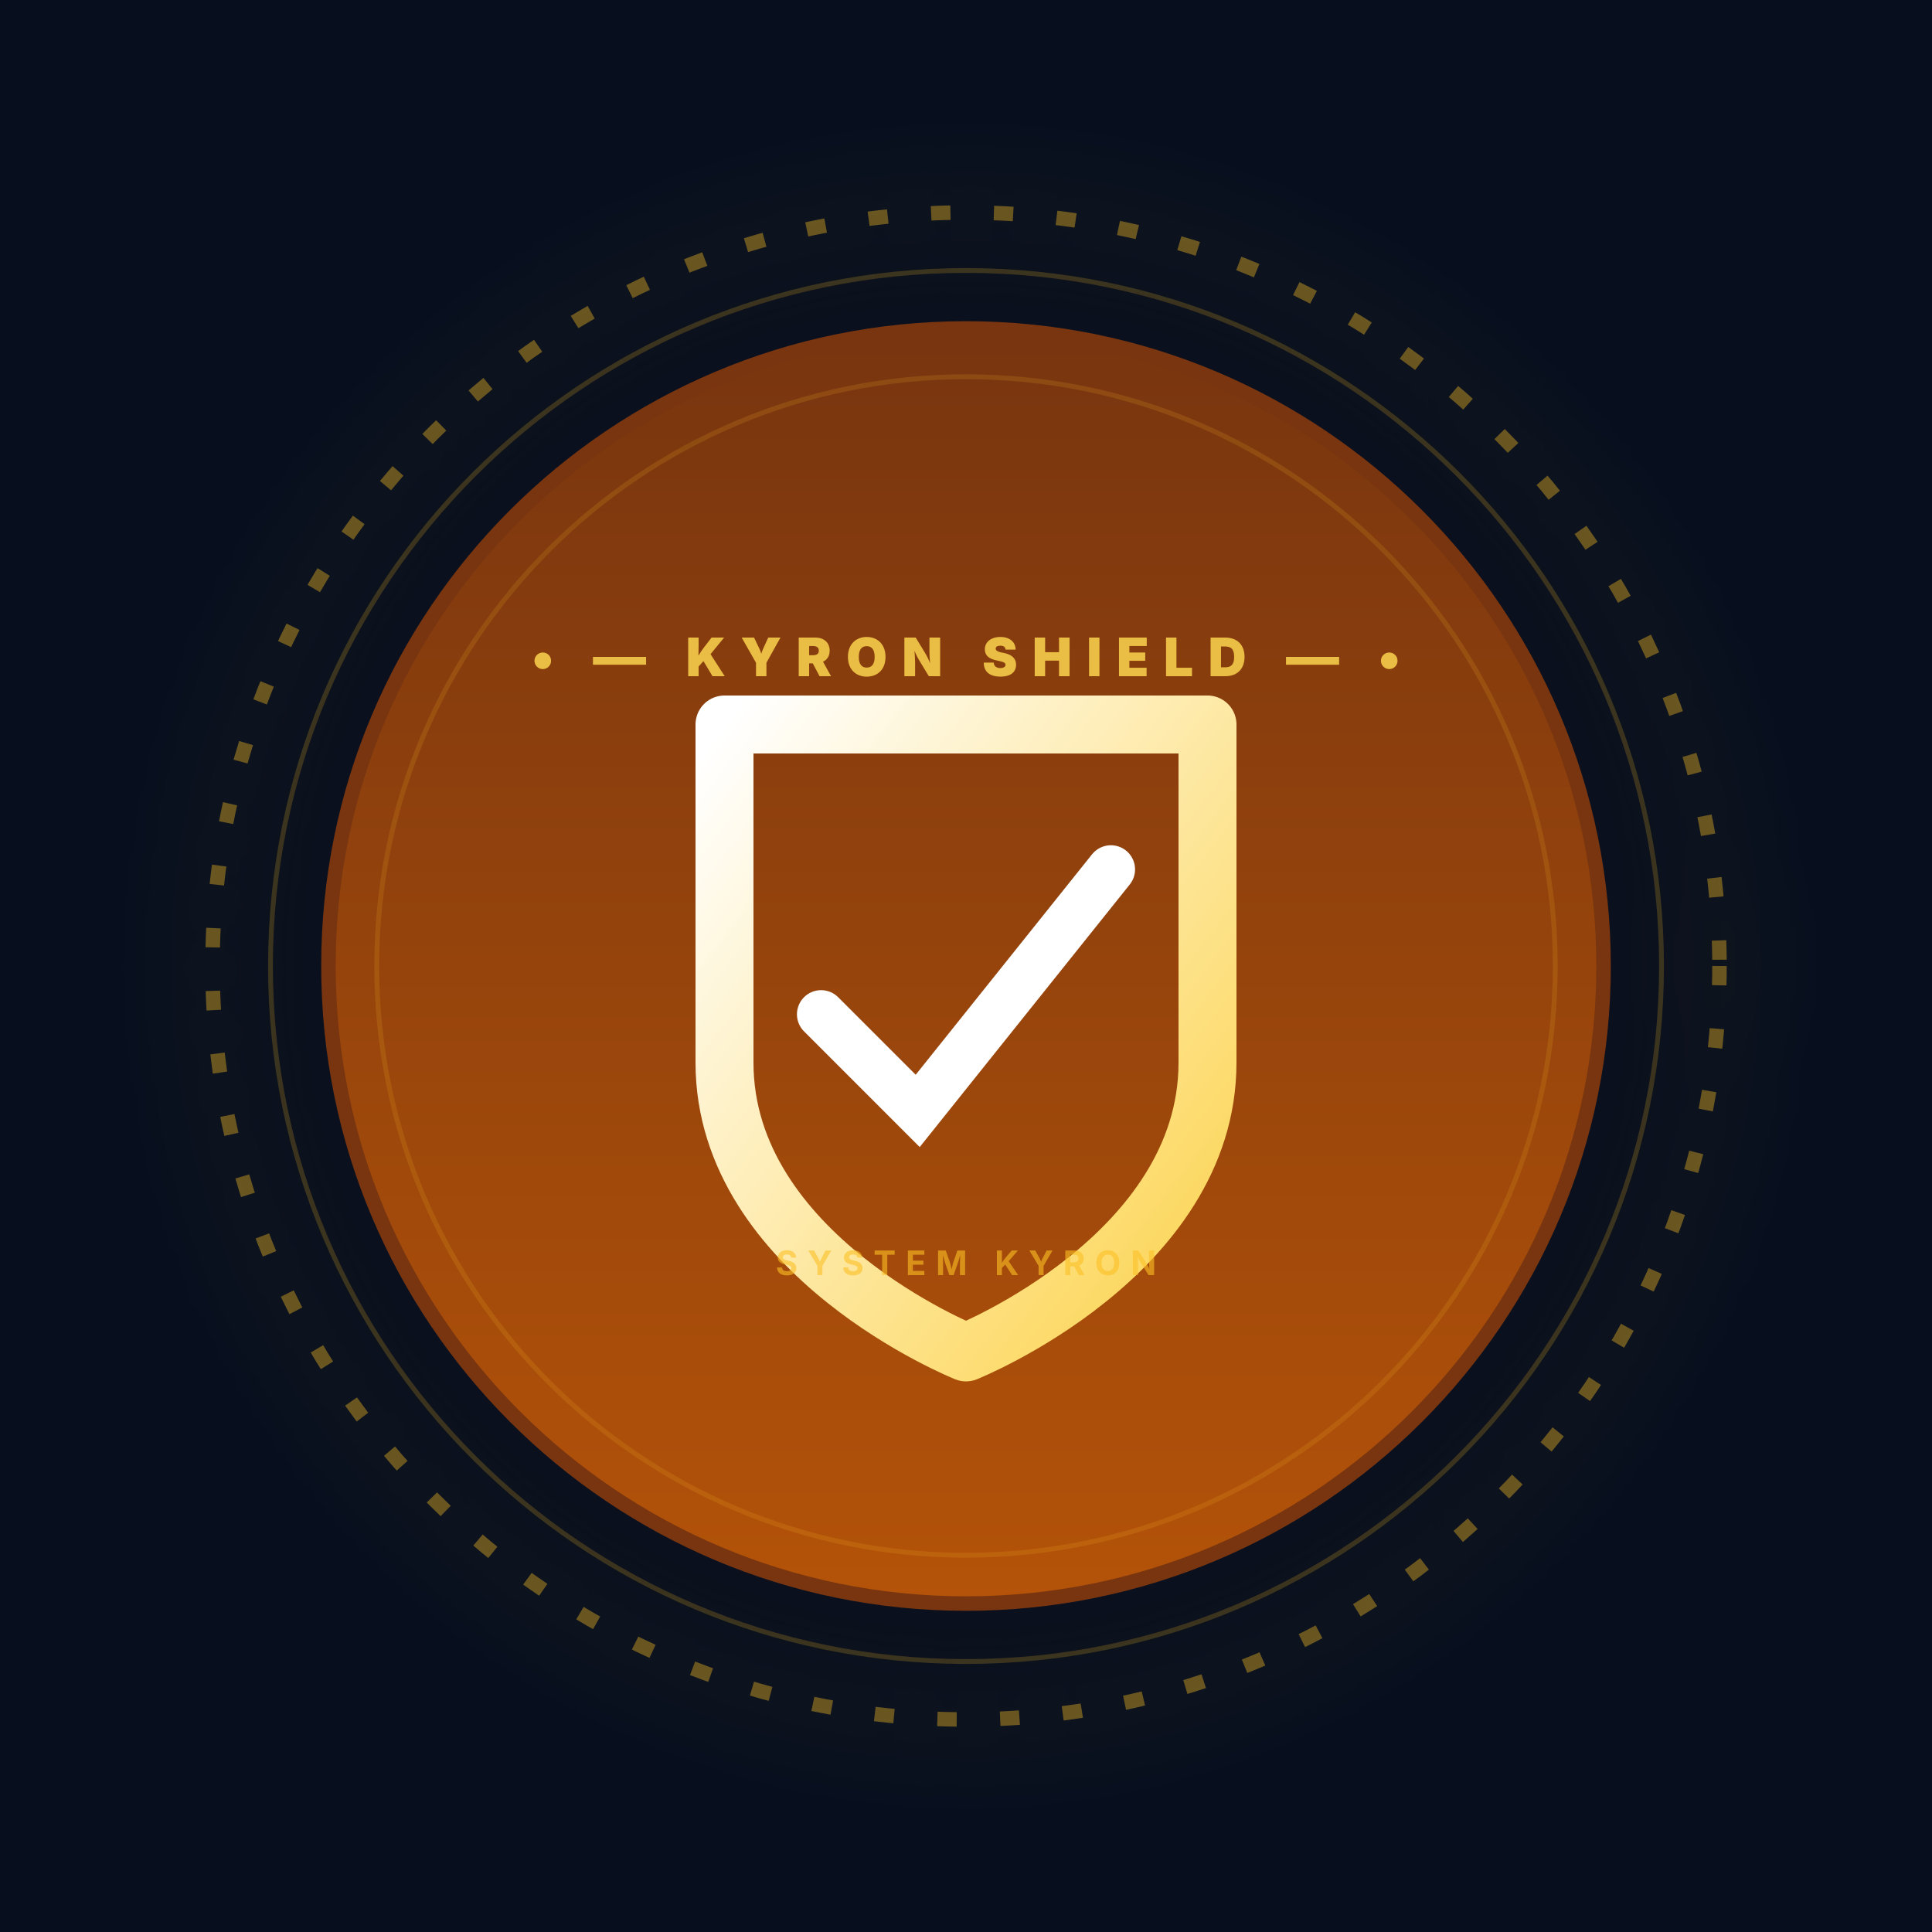
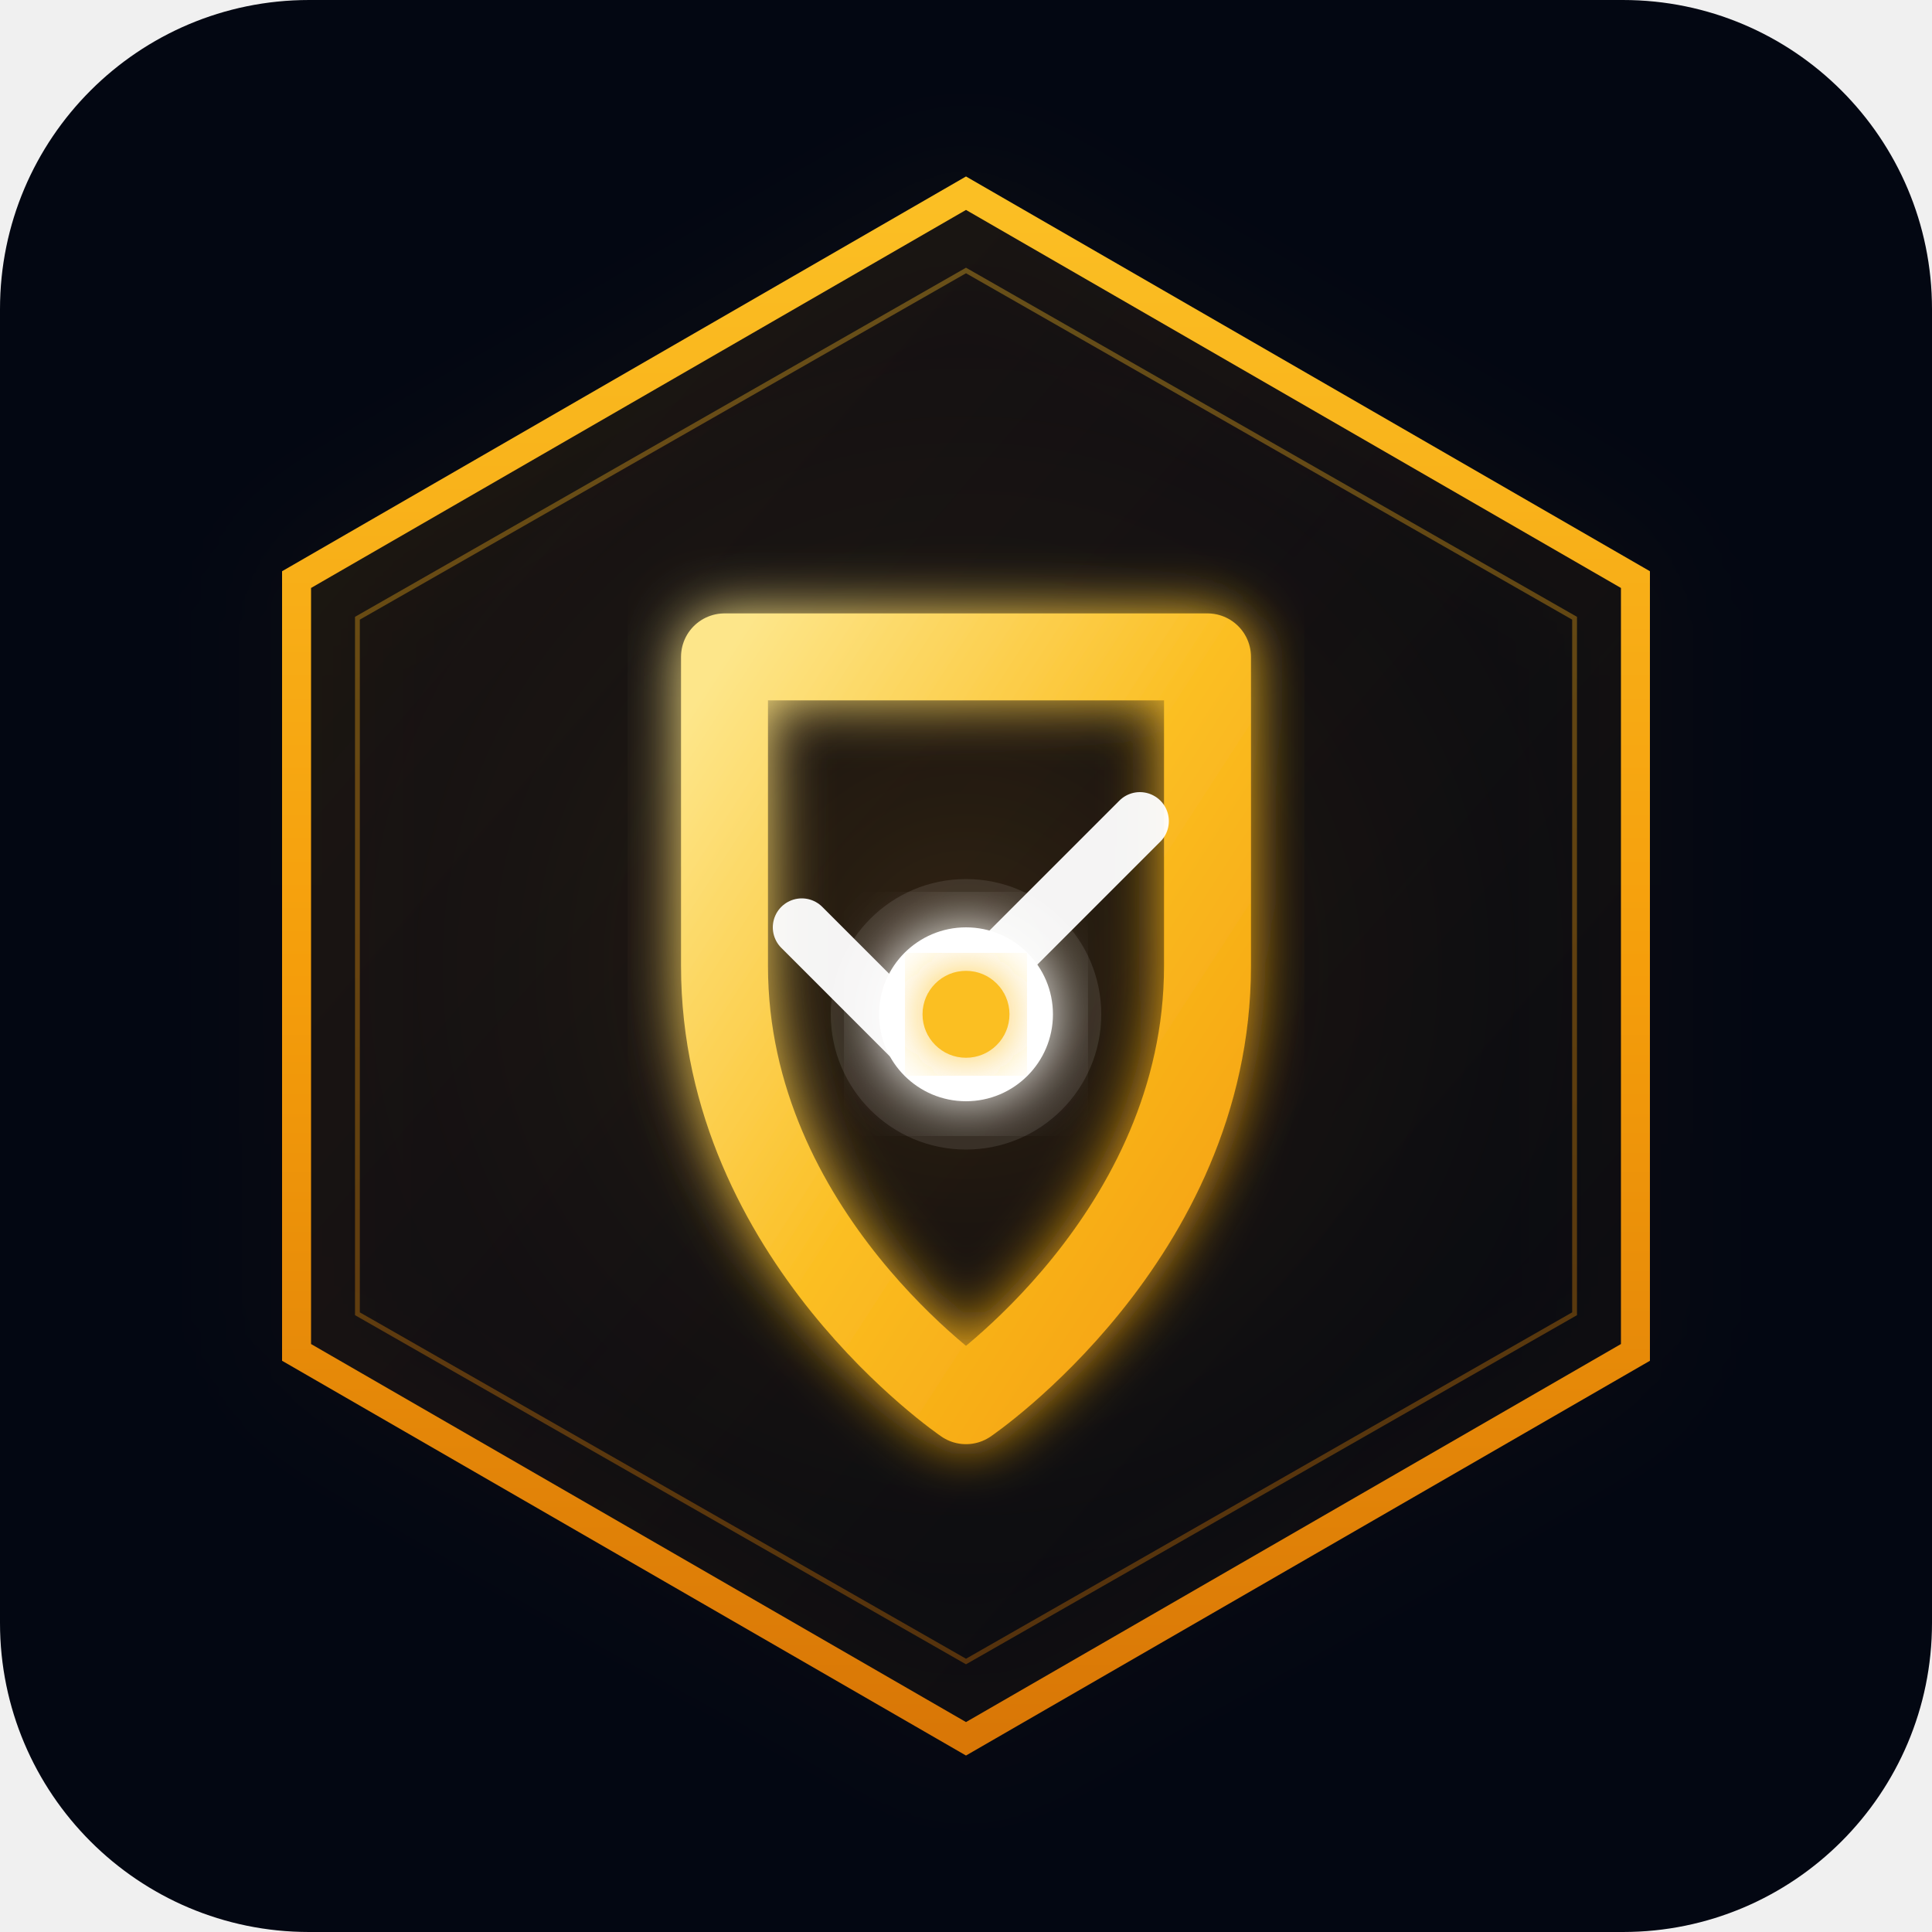
<svg xmlns="http://www.w3.org/2000/svg" viewBox="0 0 200 200">
  <defs>
-     <filter id="glow" x="-20%" y="-20%" width="140%" height="140%">
-       <feGaussianBlur stdDeviation="5" result="blur" />
+     <filter id="glow" x="-40%" y="-40%" width="180%" height="180%">
+       <feGaussianBlur stdDeviation="6" result="blur" />
      <feMerge>
        <feMergeNode in="blur" />
        <feMergeNode in="SourceGraphic" />
      </feMerge>
    </filter>
-     <radialGradient id="bgGlow" cx="50%" cy="50%" r="50%">
-       <stop offset="0%" stop-color="#b45309" stop-opacity="0.25" />
-       <stop offset="100%" stop-color="#070f1e" stop-opacity="0" />
-     </radialGradient>
-     <linearGradient id="diskGrad" x1="0%" y1="0%" x2="0%" y2="100%">
-       <stop offset="0%" stop-color="#78350f" />
-       <stop offset="100%" stop-color="#b45309" />
+     <filter id="softGlow" x="-20%" y="-20%" width="140%" height="140%">
+       <feGaussianBlur stdDeviation="3" result="blur" />
+       <feMerge>
+         <feMergeNode in="blur" />
+         <feMergeNode in="SourceGraphic" />
+       </feMerge>
+     </filter>
+     <linearGradient id="hexGrad" x1="0%" y1="0%" x2="0%" y2="100%">
+       <stop offset="0%" stop-color="#fbbf24" />
+       <stop offset="50%" stop-color="#f59e0b" />
+       <stop offset="100%" stop-color="#d97706" />
+     </linearGradient>
+     <linearGradient id="hexFill" x1="0%" y1="0%" x2="100%" y2="100%">
+       <stop offset="0%" stop-color="#f59e0b" stop-opacity="0.1" />
+       <stop offset="100%" stop-color="#d97706" stop-opacity="0.02" />
    </linearGradient>
    <linearGradient id="iconGrad" x1="0%" y1="0%" x2="100%" y2="100%">
-       <stop offset="0%" stop-color="#ffffff" />
-       <stop offset="100%" stop-color="#fcd34d" />
+       <stop offset="0%" stop-color="#fde68a" />
+       <stop offset="50%" stop-color="#fbbf24" />
+       <stop offset="100%" stop-color="#f59e0b" />
    </linearGradient>
+     <radialGradient id="centerGlow" cx="50%" cy="50%" r="50%">
+       <stop offset="0%" stop-color="#f59e0b" stop-opacity="0.15" />
+       <stop offset="100%" stop-color="#030712" stop-opacity="0" />
+     </radialGradient>
  </defs>
-   <rect width="100%" height="100%" fill="#070f1e" />
-   <circle cx="100" cy="100" r="90" fill="url(#bgGlow)" />
-   <circle cx="100" cy="100" r="78" fill="none" stroke="#fbbf24" stroke-width="1.5" stroke-dasharray="2, 4.5" opacity="0.4" filter="url(#glow)" />
-   <circle cx="100" cy="100" r="72" fill="none" stroke="#fbbf24" stroke-width="0.5" opacity="0.2" />
-   <circle cx="100" cy="100" r="66" fill="url(#diskGrad)" stroke="#78350f" stroke-width="1.5" />
-   <circle cx="100" cy="100" r="61" fill="none" stroke="#fbbf24" stroke-width="0.5" opacity="0.15" />
-   <text x="100" y="70" text-anchor="middle" font-family="'Inter', 'Segoe UI', Arial" font-size="5.5" font-weight="900" letter-spacing="1.5" fill="#fcd34d" opacity="0.85">• — KYRON SHIELD — •</text>
-   <g transform="translate(0, 5)">
-     <path d="M 75,70 H 125 V 105 C 125,125 100,135 100,135 C 100,135 75,125 75,105 Z" fill="none" stroke="url(#iconGrad)" stroke-width="6" stroke-linejoin="round" />
-     <path d="M 85,100 L 95,110 L 115,85" fill="none" stroke="#FFFFFF" stroke-width="5" stroke-linecap="round" />
-   </g>
-   <text x="100" y="132" text-anchor="middle" font-family="'Inter', 'Segoe UI', Arial" font-size="3.5" font-weight="bold" letter-spacing="1" fill="#fbbf24" opacity="0.6">SYSTEM KYRON</text>
+   <rect width="100%" height="100%" fill="#030712" rx="32" />
+   <circle cx="100" cy="100" r="70" fill="url(#centerGlow)" />
+   <polygon points="100,20 169.3,60 169.3,140 100,180 30.7,140 30.7,60" fill="none" stroke="url(#hexGrad)" stroke-width="0.8" opacity="0.3" filter="url(#glow)" />
+   <polygon points="100,20 169.3,60 169.3,140 100,180 30.7,140 30.7,60" fill="url(#hexFill)" stroke="url(#hexGrad)" stroke-width="3" />
+   <polygon points="100,28 163,64 163,136 100,172 37,136 37,64" fill="none" stroke="url(#hexGrad)" stroke-width="0.5" opacity="0.35" />
+   <path d="M 75,68 H 125 V 100 C 125,128 100,145 100,145 C 100,145 75,128 75,100 Z" fill="none" stroke="url(#iconGrad)" stroke-width="9" stroke-linecap="round" stroke-linejoin="round" filter="url(#softGlow)" />
+   <path d="M 118,85 L 95,108 L 83,96" fill="none" stroke="#FFFFFF" stroke-width="6" stroke-linecap="round" stroke-linejoin="round" opacity="0.95" />
+   <circle cx="100" cy="105" r="14" fill="#FFFFFF" opacity="0.1" />
+   <circle cx="100" cy="105" r="9" fill="#FFFFFF" filter="url(#softGlow)" />
+   <circle cx="100" cy="105" r="4.5" fill="#fbbf24" filter="url(#softGlow)" />
</svg>
